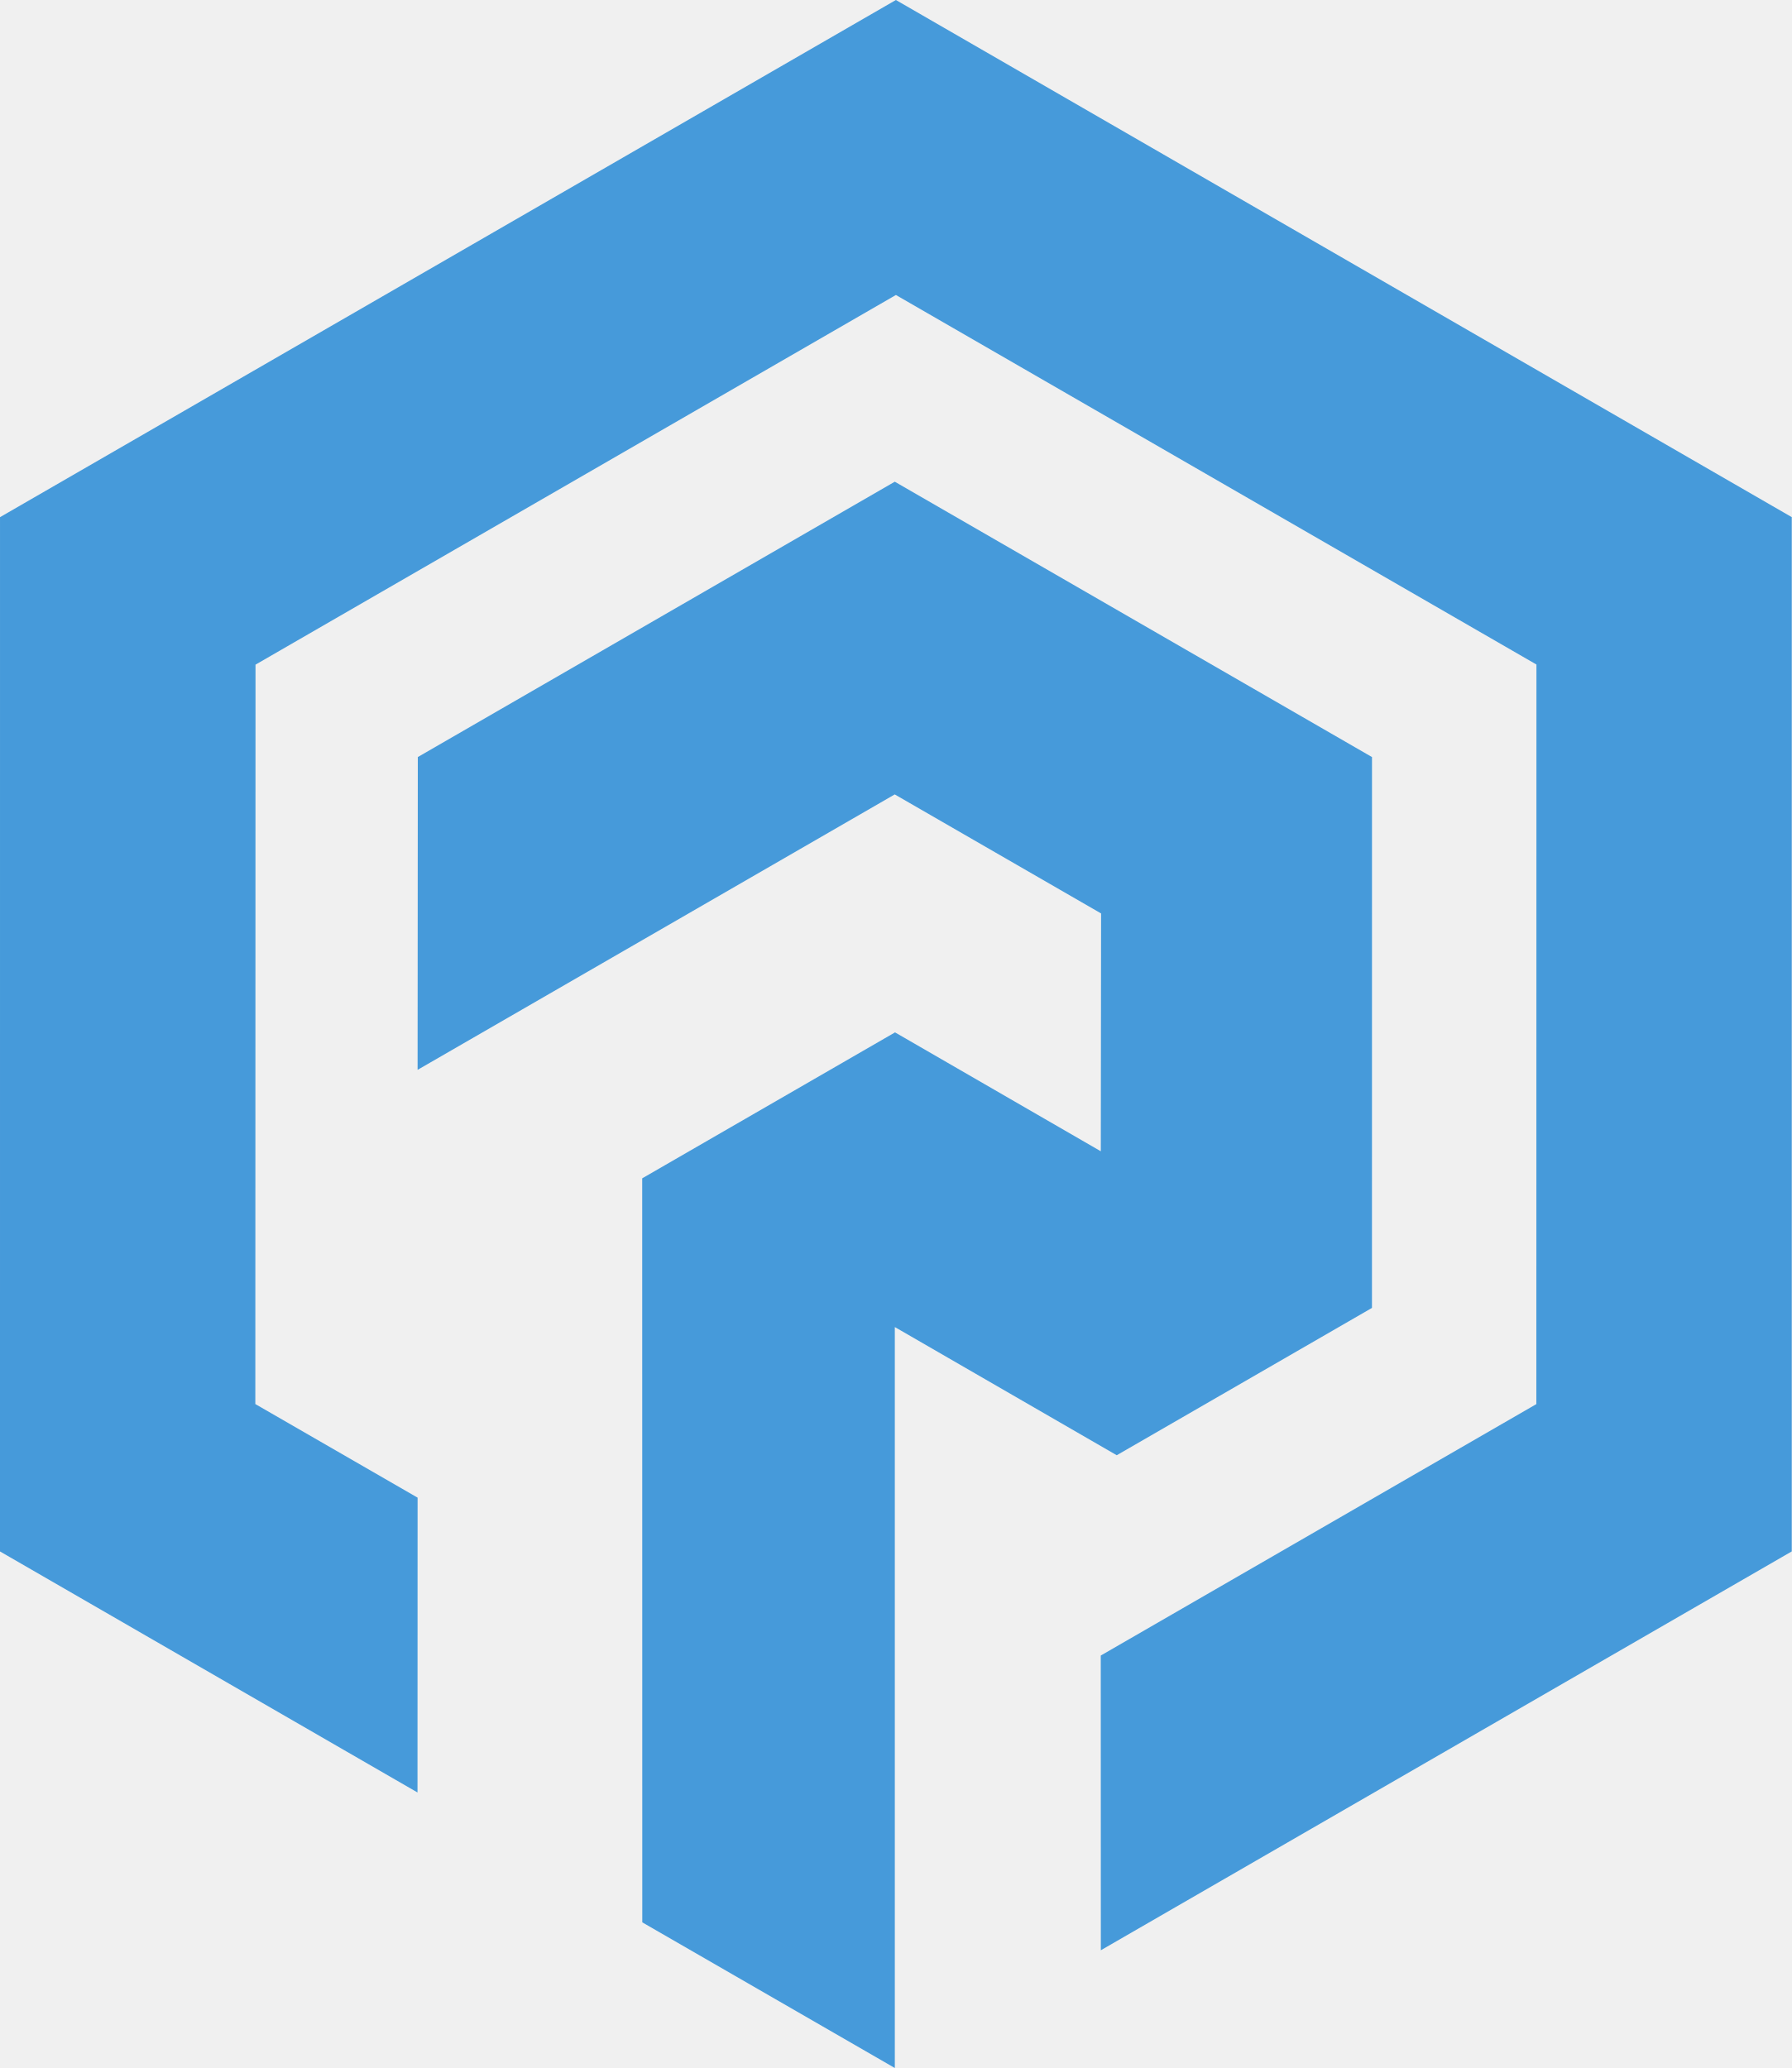
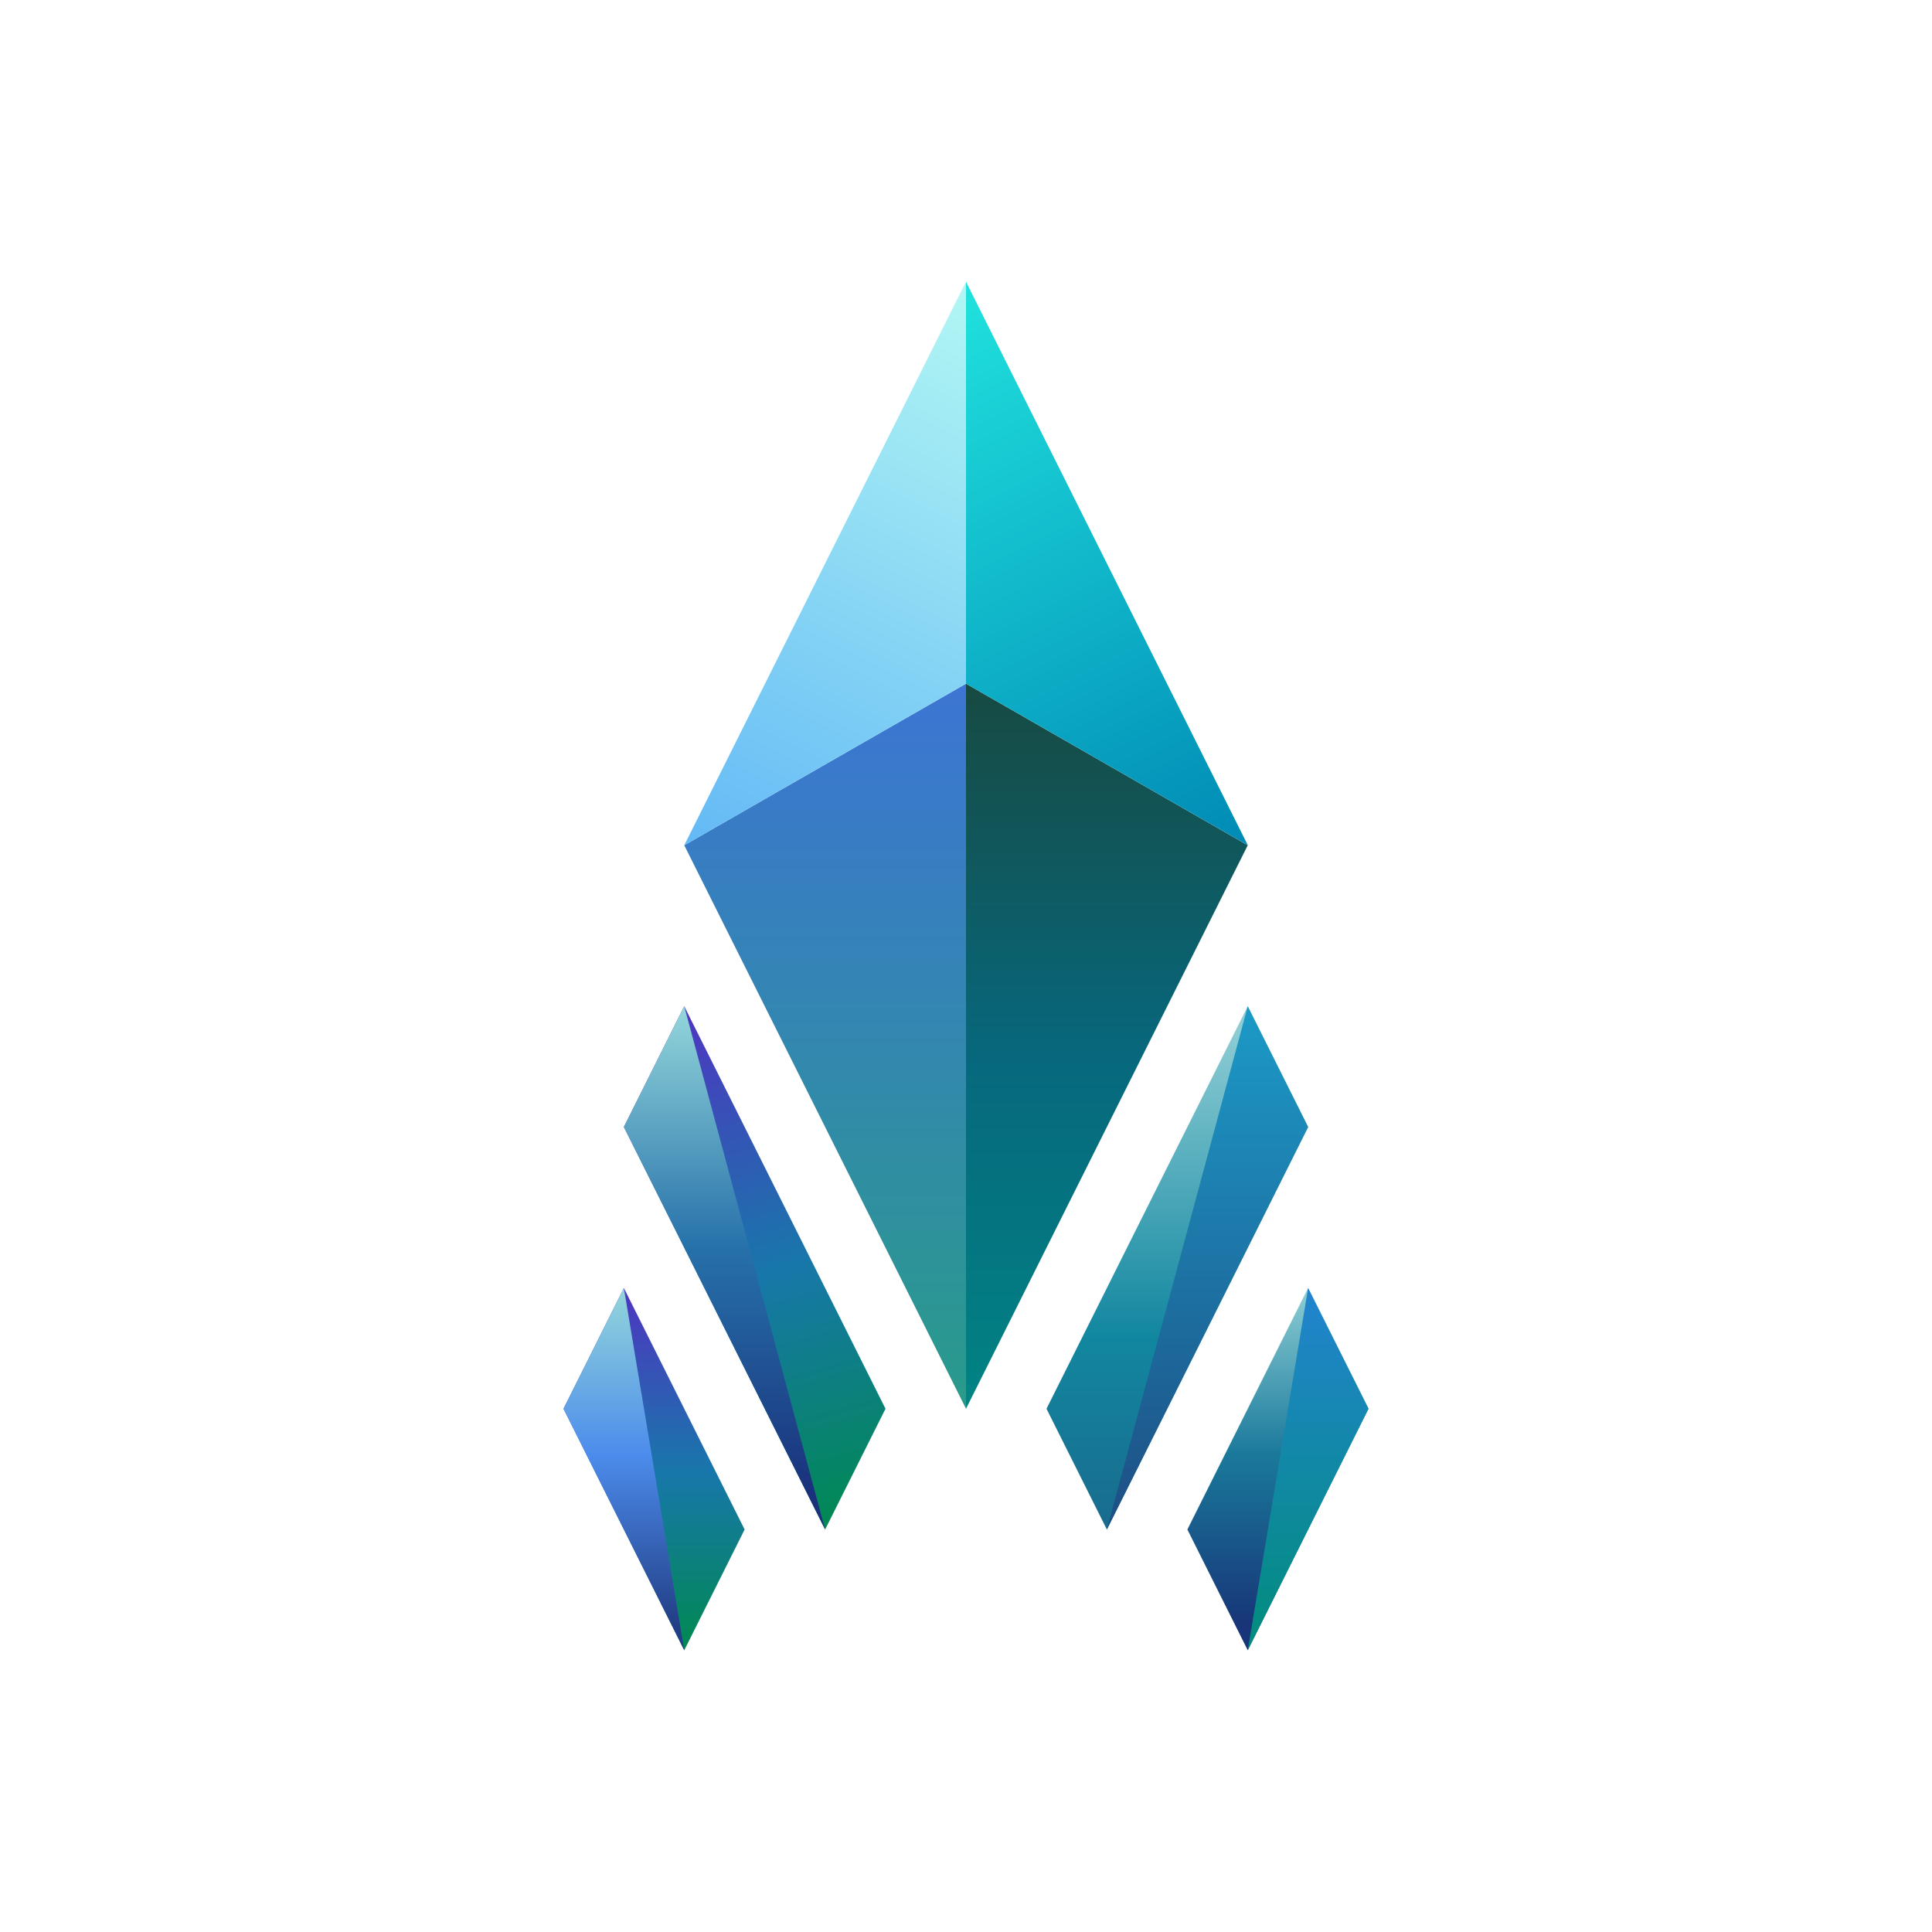
- <svg xmlns="http://www.w3.org/2000/svg" version="1.1" id="svg55" xml:space="preserve" width="1936.187" height="2235.04" viewBox="0 0 1936.187 2235.04">
-   <defs id="defs59" />
-   <g id="g61" transform="matrix(1.333333,0,0,-1.333333,-2365.24,3784.187)">
-     <g id="g63" transform="scale(0.1)">
-       <path d="m 25000.1,28381.4 -7260.7,-4192 -0.1,-8383.7 3383.6,-1953.7 0.8,2389.8 -1315.1,758.6 1.5,5993.5 5190.1,2996.4 5191.2,-2995.4 -0.7,-5994.9 -3530.2,-2038.1 0.6,-2388.9 5599.5,3232.9 0.1,8383.7 -7260.6,4191.8" style="fill:#469ada;fill-opacity:1;fill-rule:nonzero;stroke:none" id="path67" />
-       <path d="m 25015.2,17610.8 v 0.1 l 1774.7,-1025.4 2067.9,1193.9 0.6,2.3 0.3,4463.1 -3867.6,2232 -3865.6,-2231.9 -1.8,-2535.5 1821,1051.3 v 0 l 2046,1181.3 1672.4,-964.8 -2.3,-1927.8 -1667.7,963.7 -2049,-1183 -0.1,-23.3 0.7,-6007.6 2046.7,-1180.6 v 6005.9 l 23.8,-13.7" style="fill:#469ada;fill-opacity:1;fill-rule:nonzero;stroke:none" id="path71" />
+ <svg xmlns="http://www.w3.org/2000/svg" id="_Слой_1" data-name="Слой 1" viewBox="0 0 1200 1200">
+   <defs>
+     <style>
+       .cls-1 {
+         fill: url(#_Безымянный_градиент_12);
+       }
+ 
+       .cls-2 {
+         fill: url(#_Безымянный_градиент_31);
+       }
+ 
+       .cls-3 {
+         fill: #fff;
+       }
+ 
+       .cls-4 {
+         fill: url(#_Безымянный_градиент_42);
+       }
+ 
+       .cls-5 {
+         fill: url(#_Безымянный_градиент_14);
+       }
+ 
+       .cls-6 {
+         fill: url(#_Безымянный_градиент_41);
+       }
+ 
+       .cls-7 {
+         fill: url(#_Безымянный_градиент_37);
+       }
+ 
+       .cls-8 {
+         fill: url(#_Безымянный_градиент_23);
+       }
+ 
+       .cls-9 {
+         fill: url(#_Безымянный_градиент_18);
+       }
+ 
+       .cls-10 {
+         fill: url(#_Безымянный_градиент_2);
+       }
+ 
+       .cls-11 {
+         fill: url(#_Безымянный_градиент_34);
+       }
+ 
+       .cls-12 {
+         fill: url(#_Безымянный_градиент_19);
+       }
+ 
+       .cls-13 {
+         fill: url(#_Безымянный_градиент_39);
+       }
+     </style>
+     <linearGradient id="_Безымянный_градиент_18" data-name="Безымянный градиент 18" x1="406.25" y1="1024.04" x2="406.25" y2="804.92" gradientUnits="userSpaceOnUse">
+       <stop offset="0" stop-color="#008951" />
+       <stop offset=".5" stop-color="#1877aa" />
+       <stop offset="1" stop-color="#4d37c0" />
+     </linearGradient>
+     <linearGradient id="_Безымянный_градиент_19" data-name="Безымянный градиент 19" x1="424.7" y1="632.22" x2="515.37" y2="951.82" gradientUnits="userSpaceOnUse">
+       <stop offset="0" stop-color="#4d37c0" />
+       <stop offset=".5" stop-color="#1877aa" />
+       <stop offset="1" stop-color="#008951" />
+     </linearGradient>
+     <linearGradient id="_Безымянный_градиент_31" data-name="Безымянный градиент 31" x1="793.75" y1="801.64" x2="793.75" y2="1009.41" gradientUnits="userSpaceOnUse">
+       <stop offset="0" stop-color="#8bcdd4" />
+       <stop offset=".49" stop-color="#1a799b" />
+       <stop offset="1" stop-color="#173578" />
+     </linearGradient>
+     <linearGradient id="_Безымянный_градиент_23" data-name="Безымянный градиент 23" x1="731.25" y1="1026.73" x2="731.25" y2="639.47" gradientUnits="userSpaceOnUse">
+       <stop offset="0" stop-color="#1d5a82" />
+       <stop offset=".51" stop-color="#1287a0" />
+       <stop offset="1" stop-color="#8dccd4" />
+     </linearGradient>
+     <linearGradient id="_Безымянный_градиент_12" data-name="Безымянный градиент 12" x1="687.5" y1="426" x2="687.5" y2="888.05" gradientUnits="userSpaceOnUse">
+       <stop offset="0" stop-color="#174a42" />
+       <stop offset=".5" stop-color="#07687d" />
+       <stop offset="1" stop-color="#008584" />
+     </linearGradient>
+     <linearGradient id="_Безымянный_градиент_14" data-name="Безымянный градиент 14" x1="512.5" y1="427" x2="512.5" y2="879.64" gradientUnits="userSpaceOnUse">
+       <stop offset="0" stop-color="#3c75d3" />
+       <stop offset="1" stop-color="#299b89" />
+     </linearGradient>
+     <linearGradient id="_Безымянный_градиент_2" data-name="Безымянный градиент 2" x1="550.1" y1="200.59" x2="725.91" y2="550.21" gradientUnits="userSpaceOnUse">
+       <stop offset="0" stop-color="#20e2de" />
+       <stop offset="1" stop-color="#008ab5" />
+     </linearGradient>
+     <linearGradient id="_Безымянный_градиент_41" data-name="Безымянный градиент 41" x1="649.24" y1="201.72" x2="474.32" y2="550.21" gradientUnits="userSpaceOnUse">
+       <stop offset="0" stop-color="#b2f7f4" />
+       <stop offset="1" stop-color="#63b9f5" />
+     </linearGradient>
+     <linearGradient id="_Безымянный_градиент_42" data-name="Безымянный градиент 42" x1="750" y1="951.8" x2="750" y2="626.8" gradientUnits="userSpaceOnUse">
+       <stop offset="0" stop-color="#1e4d83" />
+       <stop offset=".99" stop-color="#1c99c6" />
+     </linearGradient>
+     <linearGradient id="_Безымянный_градиент_37" data-name="Безымянный градиент 37" x1="812.5" y1="1031.89" x2="812.5" y2="804.14" gradientUnits="userSpaceOnUse">
+       <stop offset="0" stop-color="#008d79" />
+       <stop offset="1" stop-color="#2184cd" />
+     </linearGradient>
+     <linearGradient id="_Безымянный_градиент_39" data-name="Безымянный градиент 39" x1="450" y1="627.37" x2="450" y2="927.47" gradientUnits="userSpaceOnUse">
+       <stop offset="0" stop-color="#92d5da" />
+       <stop offset=".49" stop-color="#2671aa" />
+       <stop offset="1" stop-color="#1a317c" />
+     </linearGradient>
+     <linearGradient id="_Безымянный_градиент_34" data-name="Безымянный градиент 34" x1="387.5" y1="801.64" x2="387.5" y2="1009.41" gradientUnits="userSpaceOnUse">
+       <stop offset="0" stop-color="#92d5da" />
+       <stop offset=".49" stop-color="#4c8cec" />
+       <stop offset="1" stop-color="#223e86" />
+     </linearGradient>
+   </defs>
+   <rect class="cls-3" x="-2" y="-2" width="1203.99" height="1203.99" />
+   <g>
+     <g>
+       <polygon class="cls-9" points="387.5 800 462.5 950 425 1025 350 875 387.5 800" />
+       <polygon class="cls-12" points="425 625 550 875 512.5 950 387.5 700 425 625" />
+       <polygon class="cls-2" points="812.5 800 850 875 775 1025 737.5 950 812.5 800" />
+       <polygon class="cls-8" points="775 625 812.5 700 687.5 950 650 875 775 625" />
+       <polygon class="cls-1" points="775 525 600 875 600 424.64 775 525" />
+       <polygon class="cls-5" points="600 424.64 600 875 425 525 600 424.64" />
+       <polygon class="cls-10" points="775.05 525 600 424.64 600 175 775.05 525" />
+       <polygon class="cls-6" points="600 175 600 424.64 425 525 600 175" />
    </g>
+     <polygon class="cls-4" points="687.5 950 775 625 812.5 700 687.5 950" />
+     <polygon class="cls-7" points="775 1025 812.5 800 850 875 775 1025" />
+     <polygon class="cls-13" points="512.5 950 425 625 387.5 700 512.5 950" />
+     <polygon class="cls-11" points="425 1025 387.5 800 350 875 425 1025" />
  </g>
</svg>
